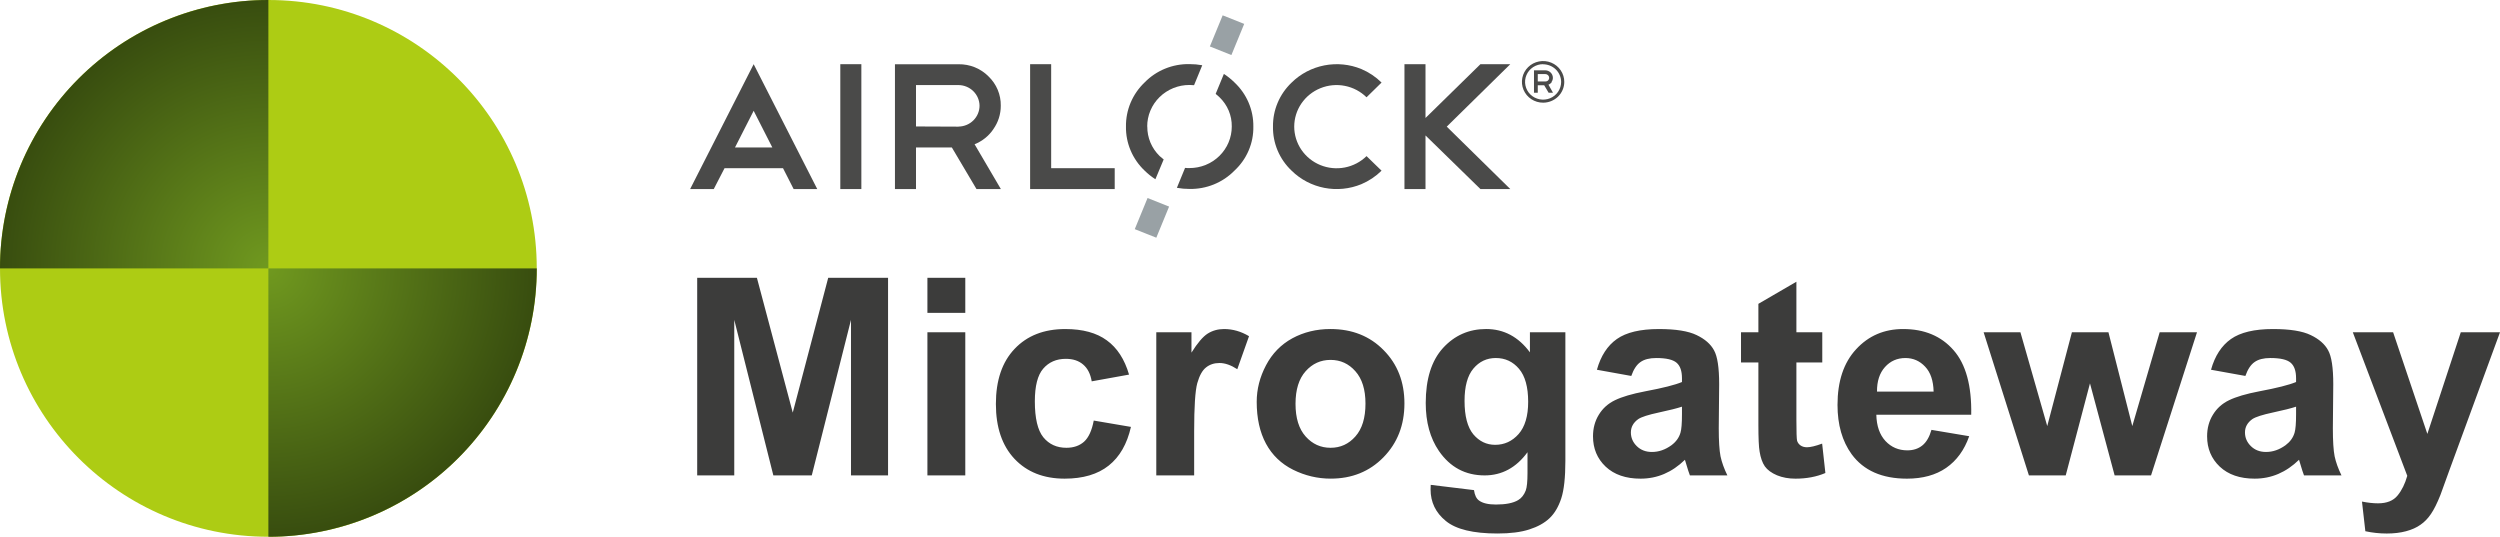
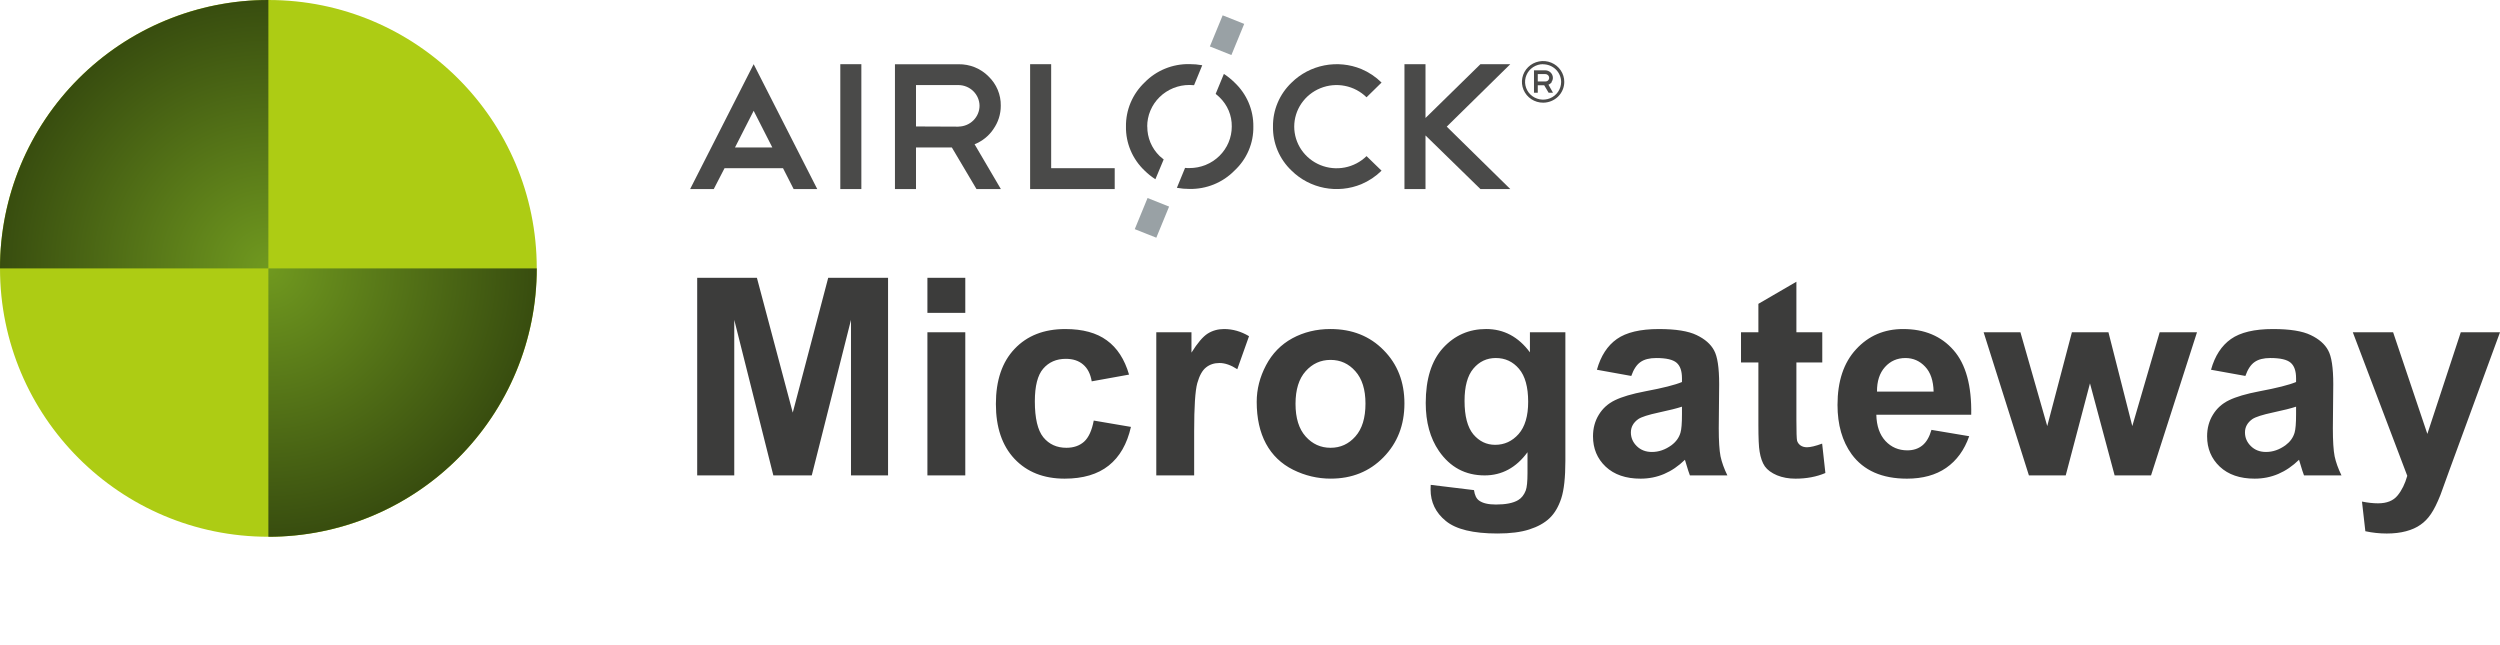
- <svg xmlns="http://www.w3.org/2000/svg" width="326.029" height="70" viewBox="0 0 326.029 70" fill="none" version="1.1" id="svg17">
+ <svg xmlns="http://www.w3.org/2000/svg" width="326.029" height="84" viewBox="0 0 326.029 84" fill="none" version="1.1" id="svg17">
  <g opacity="0.8" id="g11" transform="translate(-20,-11)">
    <path d="m 216.959,19.371 h -3.894 l -7.162,7.016 v -7.016 h -2.746 v 16.285 h 2.746 v -6.992 l 7.162,6.992 h 3.894 l -8.286,-8.141 z" fill="#1d1d1b" id="path1" />
    <path d="m 188.445,21.767 c -0.784,0.744 -1.404,1.638 -1.822,2.627 -0.419,0.989 -0.626,2.051 -0.611,3.122 -0.018,1.071 0.189,2.133 0.607,3.122 0.419,0.989 1.04,1.882 1.826,2.623 1.166,1.147 2.652,1.928 4.271,2.241 1.619,0.313 3.296,0.146 4.817,-0.481 0.985,-0.417 1.88,-1.014 2.638,-1.76 l -1.959,-1.902 c -0.774,0.758 -1.758,1.273 -2.83,1.482 -1.071,0.208 -2.181,0.1 -3.189,-0.311 -1.009,-0.411 -1.871,-1.107 -2.478,-1.999 -0.607,-0.892 -0.932,-1.941 -0.933,-3.015 0,-1.074 0.325,-2.123 0.933,-3.016 0.607,-0.892 1.47,-1.587 2.48,-1.997 1.01,-0.41 2.12,-0.516 3.191,-0.305 1.071,0.211 2.055,0.73 2.826,1.49 l 1.959,-1.922 c -0.757,-0.748 -1.652,-1.347 -2.638,-1.764 -1.522,-0.625 -3.198,-0.79 -4.817,-0.476 -1.618,0.314 -3.105,1.094 -4.271,2.24 z" fill="#1d1d1b" id="path2" />
    <path d="m 154.339,35.657 h 11.031 v -2.723 h -8.286 V 19.371 h -2.745 z" fill="#1d1d1b" id="path3" />
    <path d="m 144.997,27.516 -5.54,-0.024 v -5.398 h 5.54 c 0.725,0.006 1.419,0.291 1.932,0.794 0.513,0.503 0.806,1.184 0.814,1.897 -0.001,0.718 -0.29,1.406 -0.804,1.916 -0.514,0.51 -1.212,0.8 -1.942,0.807 z m 4.536,0.343 c 0.644,-0.9 0.987,-1.974 0.98,-3.074 0.012,-0.712 -0.124,-1.419 -0.4,-2.077 -0.277,-0.658 -0.687,-1.254 -1.206,-1.751 -0.505,-0.509 -1.11,-0.912 -1.779,-1.183 -0.669,-0.271 -1.387,-0.406 -2.111,-0.395 h -8.305 v 16.277 h 2.745 v -5.422 h 4.677 l 3.212,5.422 h 3.179 l -3.428,-5.844 c 0.992,-0.394 1.841,-1.072 2.436,-1.945" fill="#1d1d1b" id="path4" />
    <path d="m 132.332,19.371 h -2.746 v 16.285 h 2.746 z" fill="#1d1d1b" id="path5" />
    <path d="m 118.286,25.448 2.436,4.787 h -4.873 z M 110,35.657 h 3.083 l 1.405,-2.723 h 7.627 l 1.385,2.723 h 3.079 l -8.293,-16.285 z" fill="#1d1d1b" id="path6" />
    <path d="m 180.99,21.751 c -0.42,-0.417 -0.883,-0.79 -1.381,-1.113 l -1.072,2.604 c 0.172,0.136 0.337,0.281 0.494,0.434 0.519,0.497 0.929,1.092 1.206,1.751 0.276,0.658 0.412,1.365 0.4,2.077 0,0.712 -0.142,1.417 -0.419,2.074 -0.277,0.658 -0.684,1.255 -1.196,1.758 -0.512,0.503 -1.121,0.901 -1.79,1.173 -0.669,0.271 -1.387,0.41 -2.111,0.409 -0.197,0 -0.401,0 -0.574,-0.024 l -1.068,2.6 c 0.542,0.099 1.091,0.148 1.642,0.146 1.093,0.021 2.179,-0.181 3.189,-0.593 1.01,-0.411 1.922,-1.024 2.68,-1.798 0.794,-0.737 1.424,-1.628 1.847,-2.617 0.424,-0.989 0.633,-2.055 0.614,-3.128 0.013,-1.074 -0.198,-2.139 -0.621,-3.128 -0.423,-0.99 -1.05,-1.883 -1.84,-2.625 z m -11.381,5.753 c -0.003,-0.713 0.138,-1.419 0.415,-2.078 0.276,-0.659 0.682,-1.258 1.195,-1.762 0.513,-0.504 1.122,-0.903 1.792,-1.175 0.67,-0.272 1.389,-0.41 2.114,-0.407 0.198,-7e-4 0.397,0.009 0.594,0.028 l 1.068,-2.6 c -0.548,-0.101 -1.104,-0.151 -1.662,-0.15 -1.091,-0.021 -2.174,0.181 -3.181,0.592 -1.008,0.411 -1.918,1.024 -2.672,1.799 -0.784,0.745 -1.403,1.64 -1.822,2.629 -0.418,0.99 -0.626,2.053 -0.611,3.124 -0.017,1.071 0.19,2.133 0.609,3.122 0.418,0.988 1.039,1.882 1.824,2.624 0.426,0.423 0.897,0.8 1.405,1.125 l 1.08,-2.581 c -0.184,-0.14 -0.361,-0.288 -0.53,-0.446 -0.515,-0.503 -0.923,-1.102 -1.199,-1.762 -0.275,-0.66 -0.414,-1.368 -0.407,-2.082" fill="#1d1d1b" id="path7" />
    <path d="m 169.655,36.823 -1.669,4.061 2.81,1.116 1.669,-4.061 z" fill="#808a8e" id="path8" />
    <path d="m 179.449,13 -1.669,4.061 2.81,1.116 1.669,-4.061 z" fill="#808a8e" id="path9" />
    <path d="m 221.535,21.628 h -0.991 v -0.967 h 0.991 c 0.13,0 0.255,0.051 0.348,0.141 0.092,0.09 0.145,0.213 0.146,0.341 0.001,0.065 -0.011,0.129 -0.036,0.188 -0.025,0.06 -0.062,0.114 -0.109,0.159 -0.046,0.045 -0.1,0.081 -0.16,0.104 -0.06,0.024 -0.124,0.035 -0.189,0.034 z m 0.803,0.063 c 0.116,-0.162 0.178,-0.355 0.176,-0.552 -0.003,-0.255 -0.107,-0.498 -0.29,-0.679 -0.182,-0.18 -0.43,-0.284 -0.689,-0.288 h -1.485 v 2.92 h 0.494 v -0.971 h 0.838 l 0.575,0.971 h 0.57 l -0.591,-1.05 c 0.179,-0.069 0.332,-0.19 0.438,-0.347" fill="#1d1d1b" id="path10" />
    <path d="m 221.238,24.391 c -0.546,0 -1.081,-0.159 -1.535,-0.458 -0.454,-0.298 -0.808,-0.723 -1.017,-1.219 -0.209,-0.496 -0.263,-1.042 -0.156,-1.569 0.106,-0.527 0.37,-1.01 0.757,-1.39 0.386,-0.38 0.879,-0.638 1.415,-0.742 0.536,-0.104 1.091,-0.05 1.596,0.156 0.505,0.206 0.936,0.555 1.238,1.002 0.303,0.447 0.465,0.972 0.464,1.509 -0.001,0.719 -0.293,1.409 -0.81,1.917 -0.518,0.508 -1.22,0.794 -1.952,0.794 z m 0,-5.023 c -0.465,0 -0.92,0.136 -1.307,0.39 -0.387,0.254 -0.688,0.615 -0.866,1.038 -0.178,0.422 -0.225,0.887 -0.134,1.336 0.091,0.449 0.315,0.861 0.644,1.184 0.329,0.323 0.748,0.544 1.204,0.633 0.456,0.089 0.93,0.043 1.36,-0.132 0.429,-0.175 0.797,-0.471 1.055,-0.852 0.258,-0.38 0.397,-0.827 0.397,-1.285 -0.006,-0.61 -0.256,-1.194 -0.696,-1.624 -0.441,-0.43 -1.036,-0.672 -1.657,-0.673 z" fill="#1d1d1b" id="path11" />
  </g>
  <circle cx="35" cy="35" r="35" fill="#adcc14" id="circle11" />
  <path d="M 35,0 C 30.404,0 25.852,0.905 21.606,2.664 17.36,4.423 13.501,7.001 10.251,10.251 7.001,13.501 4.423,17.36 2.664,21.606 0.905,25.852 0,30.404 0,35 h 35 z" fill="url(#paint0_radial_1418_472)" id="path12" style="fill:url(#paint0_radial_1418_472)" />
  <path d="m 35,70 c 4.596,0 9.148,-0.905 13.394,-2.664 4.246,-1.759 8.105,-4.337 11.355,-7.587 3.25,-3.25 5.828,-7.108 7.587,-11.355 C 69.095,44.148 70,39.596 70,35 H 35 Z" fill="url(#paint1_radial_1418_472)" id="path13" style="fill:url(#paint1_radial_1418_472)" />
  <path d="M 90.922,62 V 36.23 h 7.787 l 4.676,17.578 4.623,-17.578 h 7.804 V 62 h -4.833 V 41.715 L 105.863,62 h -5.009 L 95.756,41.715 V 62 Z m 30.023,-21.199 v -4.57 h 4.94 v 4.57 z m 0,21.199 V 43.332 h 4.94 V 62 Z m 26.297,-13.148 -4.869,0.879 c -0.164,-0.973 -0.539,-1.705 -1.125,-2.197 -0.574,-0.492 -1.324,-0.738 -2.25,-0.738 -1.23,0 -2.215,0.428 -2.953,1.283 -0.727,0.844 -1.09,2.262 -1.09,4.254 0,2.215 0.369,3.779 1.107,4.693 0.75,0.914 1.752,1.371 3.006,1.371 0.938,0 1.705,-0.264 2.303,-0.791 0.598,-0.539 1.02,-1.459 1.266,-2.76 l 4.851,0.826 c -0.504,2.227 -1.47,3.908 -2.9,5.045 -1.43,1.137 -3.346,1.705 -5.748,1.705 -2.731,0 -4.91,-0.861 -6.539,-2.584 -1.617,-1.723 -2.426,-4.107 -2.426,-7.154 0,-3.082 0.814,-5.479 2.443,-7.189 1.629,-1.723 3.832,-2.584 6.61,-2.584 2.273,0 4.078,0.492 5.414,1.476 1.347,0.973 2.314,2.461 2.9,4.465 z M 155.732,62 h -4.939 V 43.332 h 4.588 v 2.654 c 0.785,-1.254 1.488,-2.08 2.109,-2.478 0.633,-0.398 1.348,-0.598 2.145,-0.598 1.125,0 2.209,0.31 3.252,0.932 l -1.53,4.307 c -0.832,-0.539 -1.605,-0.809 -2.32,-0.809 -0.691,0 -1.277,0.193 -1.758,0.58 -0.48,0.375 -0.861,1.061 -1.142,2.057 -0.27,0.996 -0.405,3.082 -0.405,6.258 z m 8.157,-9.598 c 0,-1.641 0.404,-3.228 1.213,-4.764 0.808,-1.535 1.951,-2.707 3.427,-3.516 1.489,-0.808 3.147,-1.213 4.975,-1.213 2.824,0 5.139,0.92 6.943,2.76 1.805,1.828 2.707,4.143 2.707,6.943 0,2.824 -0.914,5.168 -2.742,7.031 -1.816,1.852 -4.107,2.777 -6.873,2.777 -1.711,0 -3.346,-0.387 -4.904,-1.16 -1.547,-0.773 -2.725,-1.904 -3.533,-3.393 -0.809,-1.5 -1.213,-3.322 -1.213,-5.467 z m 5.062,0.264 c 0,1.852 0.44,3.269 1.319,4.254 0.878,0.984 1.962,1.477 3.251,1.477 1.29,0 2.368,-0.492 3.235,-1.477 0.879,-0.984 1.318,-2.414 1.318,-4.289 0,-1.828 -0.439,-3.234 -1.318,-4.219 -0.867,-0.984 -1.945,-1.477 -3.235,-1.477 -1.289,0 -2.373,0.492 -3.251,1.477 -0.879,0.984 -1.319,2.402 -1.319,4.254 z m 17.631,10.565 5.643,0.685 c 0.093,0.656 0.31,1.107 0.65,1.353 0.469,0.352 1.207,0.527 2.215,0.527 1.289,0 2.256,-0.193 2.9,-0.58 0.434,-0.258 0.762,-0.674 0.985,-1.248 0.152,-0.41 0.228,-1.166 0.228,-2.268 v -2.725 c -1.476,2.016 -3.34,3.023 -5.59,3.023 -2.508,0 -4.494,-1.06 -5.959,-3.182 -1.148,-1.676 -1.722,-3.762 -1.722,-6.258 0,-3.129 0.75,-5.519 2.25,-7.172 1.511,-1.652 3.386,-2.478 5.625,-2.478 2.308,0 4.213,1.014 5.713,3.041 V 43.332 h 4.623 v 16.752 c 0,2.203 -0.182,3.85 -0.545,4.939 -0.364,1.09 -0.873,1.945 -1.53,2.566 -0.656,0.621 -1.535,1.107 -2.636,1.459 -1.09,0.352 -2.473,0.527 -4.149,0.527 -3.164,0 -5.408,-0.545 -6.732,-1.635 -1.324,-1.078 -1.987,-2.449 -1.987,-4.113 0,-0.164 0.006,-0.363 0.018,-0.598 z m 4.412,-10.951 c 0,1.98 0.381,3.434 1.143,4.359 0.773,0.914 1.722,1.371 2.847,1.371 1.207,0 2.227,-0.469 3.059,-1.406 0.832,-0.949 1.248,-2.35 1.248,-4.201 0,-1.933 -0.398,-3.369 -1.195,-4.307 -0.797,-0.938 -1.805,-1.406 -3.024,-1.406 -1.183,0 -2.162,0.463 -2.935,1.389 -0.762,0.914 -1.143,2.314 -1.143,4.201 z m 21.744,-3.252 -4.482,-0.808 c 0.504,-1.805 1.371,-3.141 2.601,-4.008 1.231,-0.867 3.059,-1.301 5.485,-1.301 2.203,0 3.844,0.264 4.922,0.791 1.078,0.516 1.834,1.178 2.267,1.986 0.446,0.797 0.668,2.268 0.668,4.412 l -0.053,5.766 c 0,1.641 0.077,2.854 0.229,3.639 0.164,0.773 0.463,1.605 0.896,2.496 h -4.886 c -0.129,-0.328 -0.287,-0.815 -0.475,-1.459 -0.082,-0.293 -0.14,-0.486 -0.176,-0.58 -0.843,0.82 -1.746,1.436 -2.707,1.846 -0.961,0.41 -1.986,0.615 -3.076,0.615 -1.922,0 -3.439,-0.521 -4.553,-1.565 -1.101,-1.043 -1.652,-2.361 -1.652,-3.955 0,-1.055 0.252,-1.992 0.756,-2.812 0.504,-0.832 1.207,-1.465 2.109,-1.898 0.914,-0.445 2.227,-0.832 3.938,-1.16 2.308,-0.433 3.908,-0.838 4.799,-1.213 v -0.492 c 0,-0.949 -0.235,-1.623 -0.703,-2.022 -0.469,-0.41 -1.354,-0.615 -2.655,-0.615 -0.879,0 -1.564,0.176 -2.056,0.527 -0.493,0.34 -0.891,0.943 -1.196,1.81 z m 6.61,4.008 c -0.633,0.211 -1.635,0.463 -3.006,0.756 -1.371,0.293 -2.268,0.58 -2.69,0.861 -0.644,0.457 -0.966,1.037 -0.966,1.74 0,0.691 0.257,1.289 0.773,1.793 0.516,0.504 1.172,0.756 1.969,0.756 0.89,0 1.74,-0.293 2.549,-0.879 0.597,-0.445 0.99,-0.99 1.177,-1.635 0.129,-0.422 0.194,-1.225 0.194,-2.408 z m 18.298,-9.703 v 3.938 h -3.375 v 7.524 c 0,1.523 0.03,2.414 0.088,2.672 0.071,0.246 0.217,0.451 0.44,0.615 0.234,0.164 0.515,0.246 0.844,0.246 0.457,0 1.119,-0.158 1.986,-0.475 l 0.422,3.832 c -1.149,0.492 -2.449,0.738 -3.903,0.738 -0.89,0 -1.693,-0.146 -2.408,-0.44 -0.715,-0.305 -1.242,-0.691 -1.582,-1.16 -0.328,-0.48 -0.556,-1.125 -0.685,-1.934 -0.106,-0.574 -0.159,-1.734 -0.159,-3.481 v -8.139 h -2.267 V 43.332 h 2.267 v -3.709 l 4.957,-2.883 v 6.592 z m 14.239,12.727 4.922,0.826 c -0.633,1.805 -1.635,3.182 -3.006,4.131 -1.36,0.938 -3.065,1.406 -5.115,1.406 -3.247,0 -5.649,-1.061 -7.207,-3.182 -1.231,-1.699 -1.846,-3.844 -1.846,-6.434 0,-3.094 0.808,-5.514 2.426,-7.26 1.617,-1.758 3.662,-2.637 6.134,-2.637 2.778,0 4.969,0.92 6.575,2.76 1.605,1.828 2.373,4.635 2.302,8.42 h -12.375 c 0.035,1.465 0.434,2.607 1.196,3.428 0.761,0.809 1.711,1.213 2.847,1.213 0.774,0 1.424,-0.211 1.951,-0.633 0.528,-0.422 0.926,-1.102 1.196,-2.039 z m 0.281,-4.992 c -0.035,-1.43 -0.404,-2.514 -1.107,-3.252 -0.704,-0.75 -1.559,-1.125 -2.567,-1.125 -1.078,0 -1.969,0.393 -2.672,1.178 -0.703,0.785 -1.049,1.852 -1.037,3.199 z M 264.594,62 258.688,43.332 h 4.798 l 3.498,12.234 3.217,-12.234 h 4.764 l 3.111,12.234 3.569,-12.234 h 4.869 L 280.52,62 h -4.747 L 272.557,49.994 269.393,62 Z m 28.23,-12.973 -4.482,-0.808 c 0.504,-1.805 1.371,-3.141 2.601,-4.008 1.231,-0.867 3.059,-1.301 5.485,-1.301 2.203,0 3.843,0.264 4.922,0.791 1.078,0.516 1.834,1.178 2.267,1.986 0.445,0.797 0.668,2.268 0.668,4.412 l -0.053,5.766 c 0,1.641 0.077,2.854 0.229,3.639 0.164,0.773 0.463,1.605 0.896,2.496 h -4.886 c -0.129,-0.328 -0.287,-0.815 -0.475,-1.459 -0.082,-0.293 -0.141,-0.486 -0.176,-0.58 -0.843,0.82 -1.746,1.436 -2.707,1.846 -0.961,0.41 -1.986,0.615 -3.076,0.615 -1.922,0 -3.439,-0.521 -4.553,-1.565 -1.101,-1.043 -1.652,-2.361 -1.652,-3.955 0,-1.055 0.252,-1.992 0.756,-2.812 0.504,-0.832 1.207,-1.465 2.109,-1.898 0.914,-0.445 2.227,-0.832 3.938,-1.16 2.308,-0.433 3.908,-0.838 4.799,-1.213 v -0.492 c 0,-0.949 -0.235,-1.623 -0.704,-2.022 -0.468,-0.41 -1.353,-0.615 -2.654,-0.615 -0.879,0 -1.564,0.176 -2.056,0.527 -0.493,0.34 -0.891,0.943 -1.196,1.81 z m 6.61,4.008 c -0.633,0.211 -1.635,0.463 -3.006,0.756 -1.371,0.293 -2.268,0.58 -2.69,0.861 -0.644,0.457 -0.967,1.037 -0.967,1.74 0,0.691 0.258,1.289 0.774,1.793 0.516,0.504 1.172,0.756 1.969,0.756 0.89,0 1.74,-0.293 2.548,-0.879 0.598,-0.445 0.991,-0.99 1.178,-1.635 0.129,-0.422 0.194,-1.225 0.194,-2.408 z m 7.4,-9.703 h 5.256 l 4.465,13.254 4.359,-13.254 h 5.115 l -6.591,17.965 -1.178,3.252 c -0.434,1.09 -0.85,1.922 -1.248,2.496 -0.387,0.574 -0.838,1.037 -1.354,1.389 -0.504,0.363 -1.131,0.644 -1.881,0.844 -0.738,0.199 -1.576,0.299 -2.513,0.299 -0.95,0 -1.881,-0.1 -2.795,-0.299 l -0.44,-3.867 c 0.774,0.152 1.471,0.229 2.092,0.229 1.149,0 1.998,-0.34 2.549,-1.02 0.551,-0.668 0.973,-1.523 1.266,-2.566 z" fill="#3c3c3b" id="path14" />
  <defs id="defs17">
    <radialGradient id="paint0_radial_1418_472" cx="0" cy="0" r="1" gradientUnits="userSpaceOnUse" gradientTransform="matrix(0,35,-35,0,35,35)">
      <stop stop-color="#70991F" id="stop14" />
      <stop offset="1" stop-color="#384D0F" id="stop15" />
    </radialGradient>
    <radialGradient id="paint1_radial_1418_472" cx="0" cy="0" r="1" gradientUnits="userSpaceOnUse" gradientTransform="matrix(0,35,-35,0,35,35)">
      <stop stop-color="#70991F" id="stop16" />
      <stop offset="1" stop-color="#384D0F" id="stop17" />
    </radialGradient>
  </defs>
</svg>
